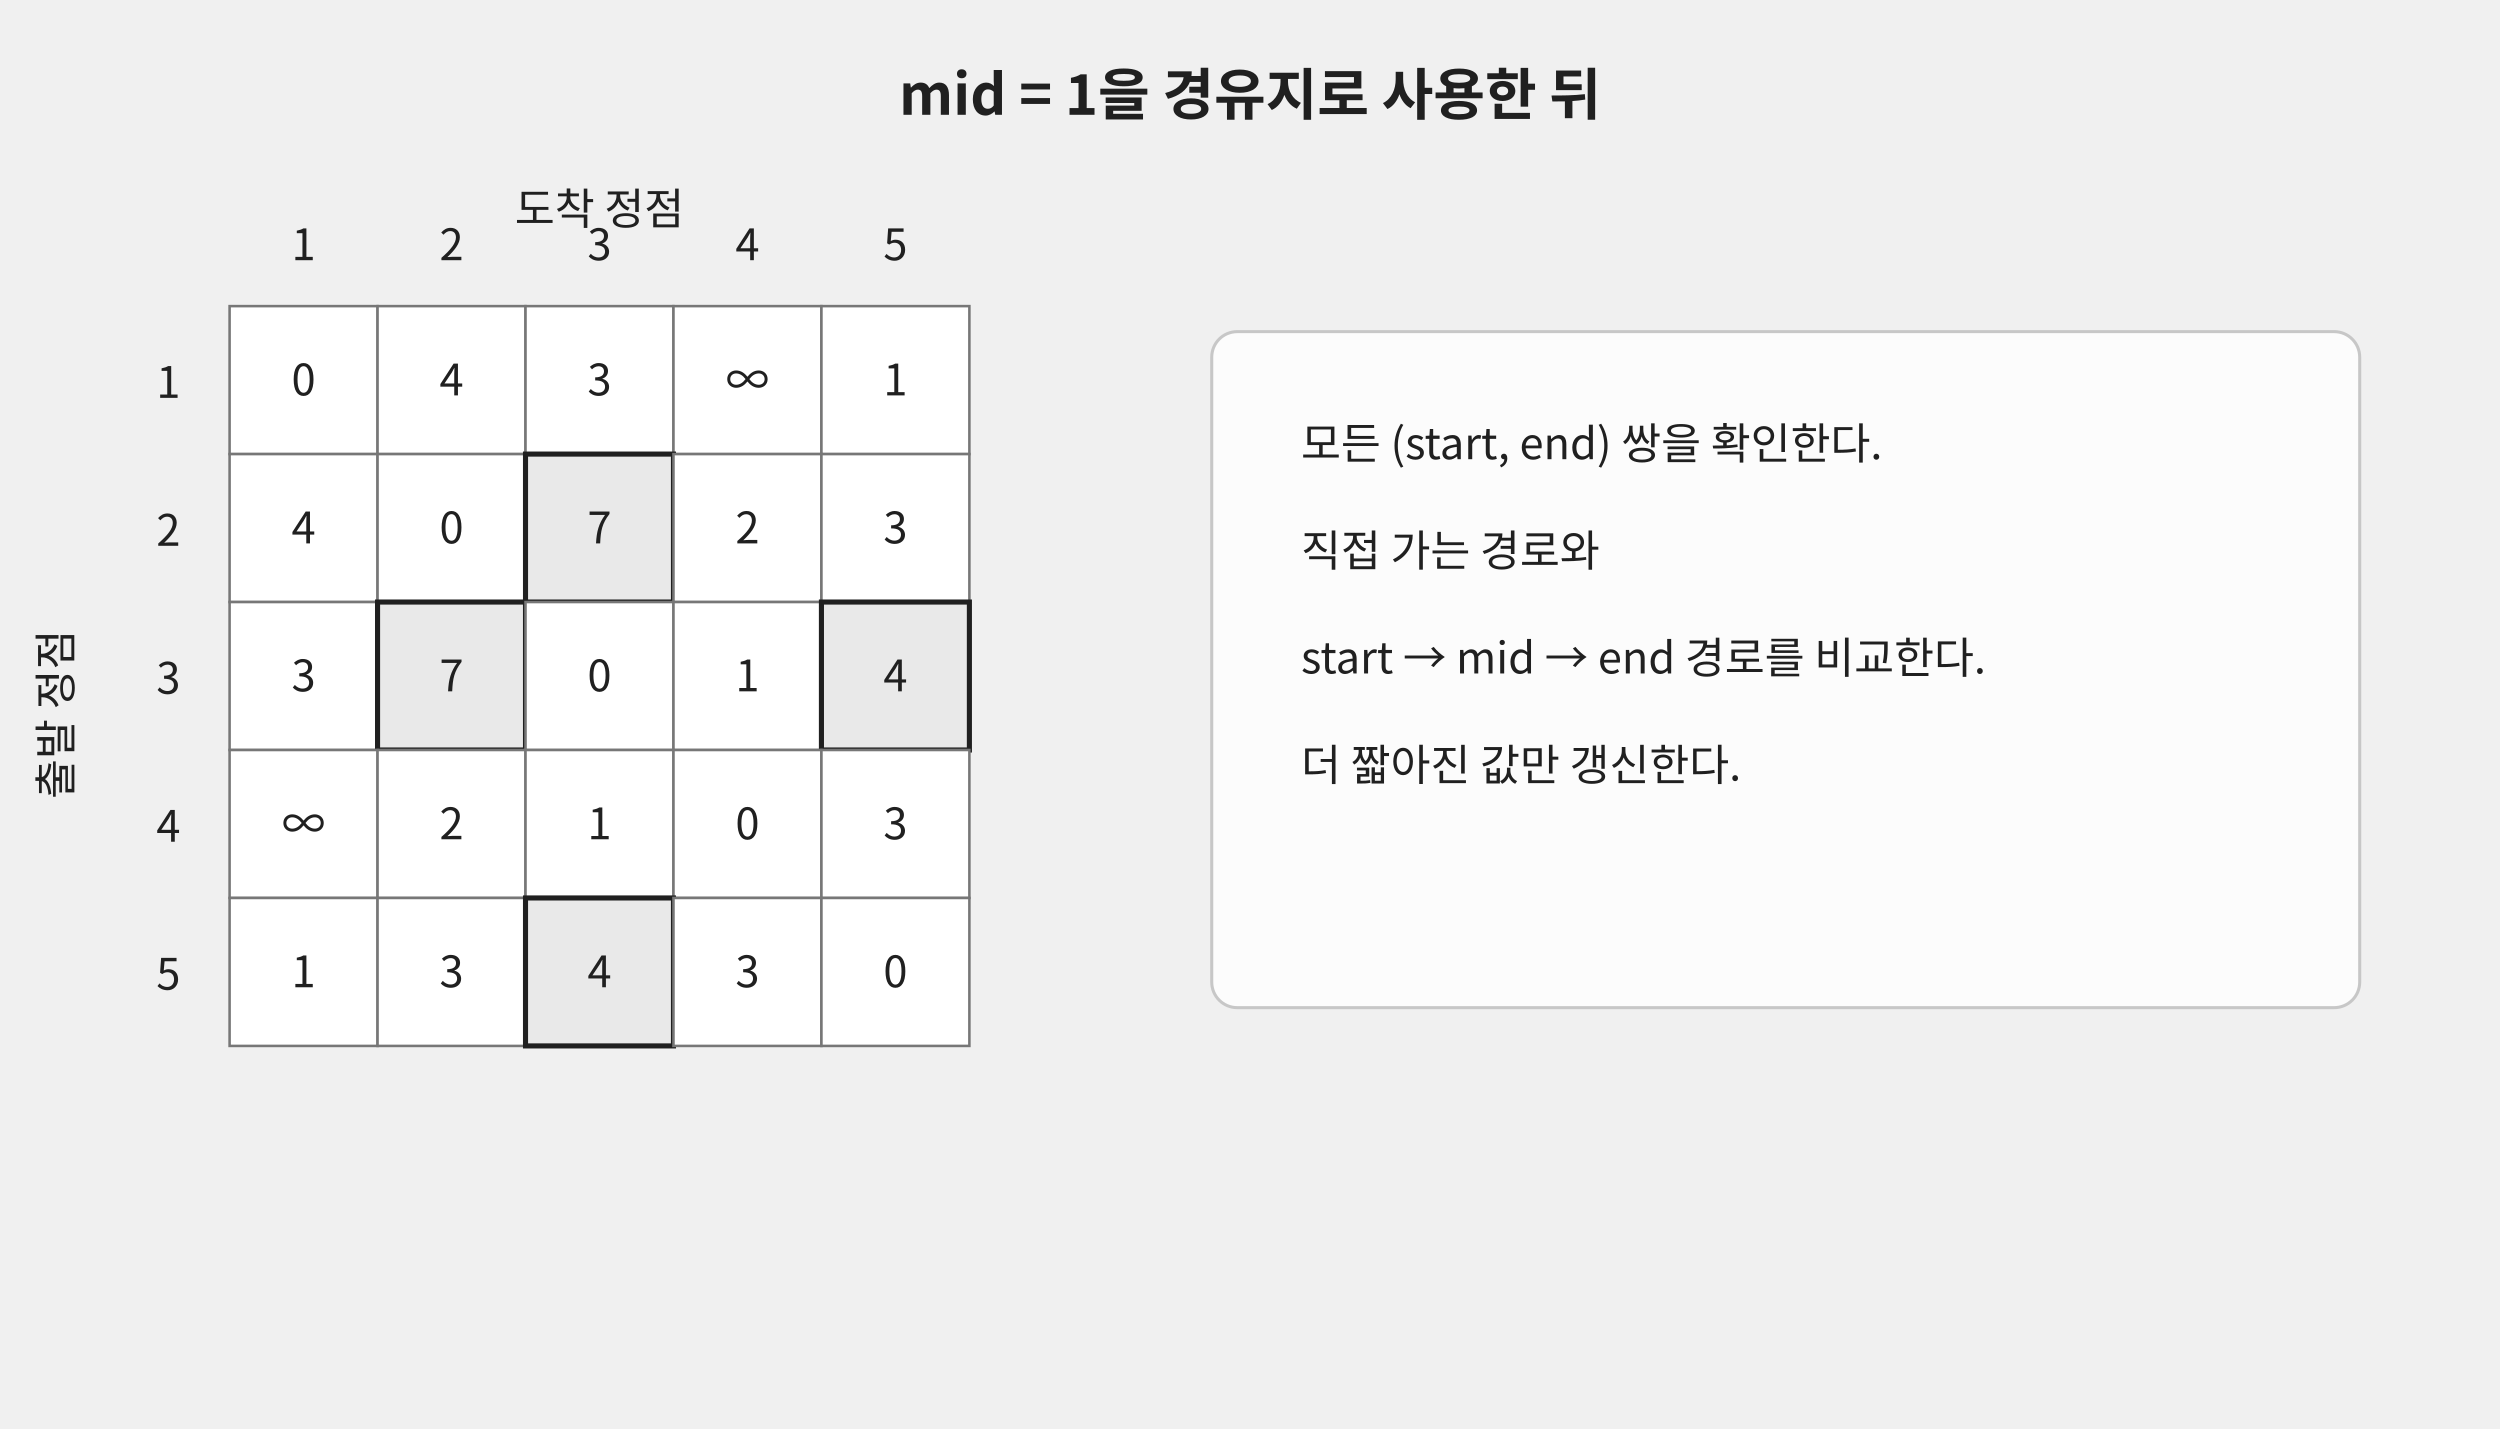
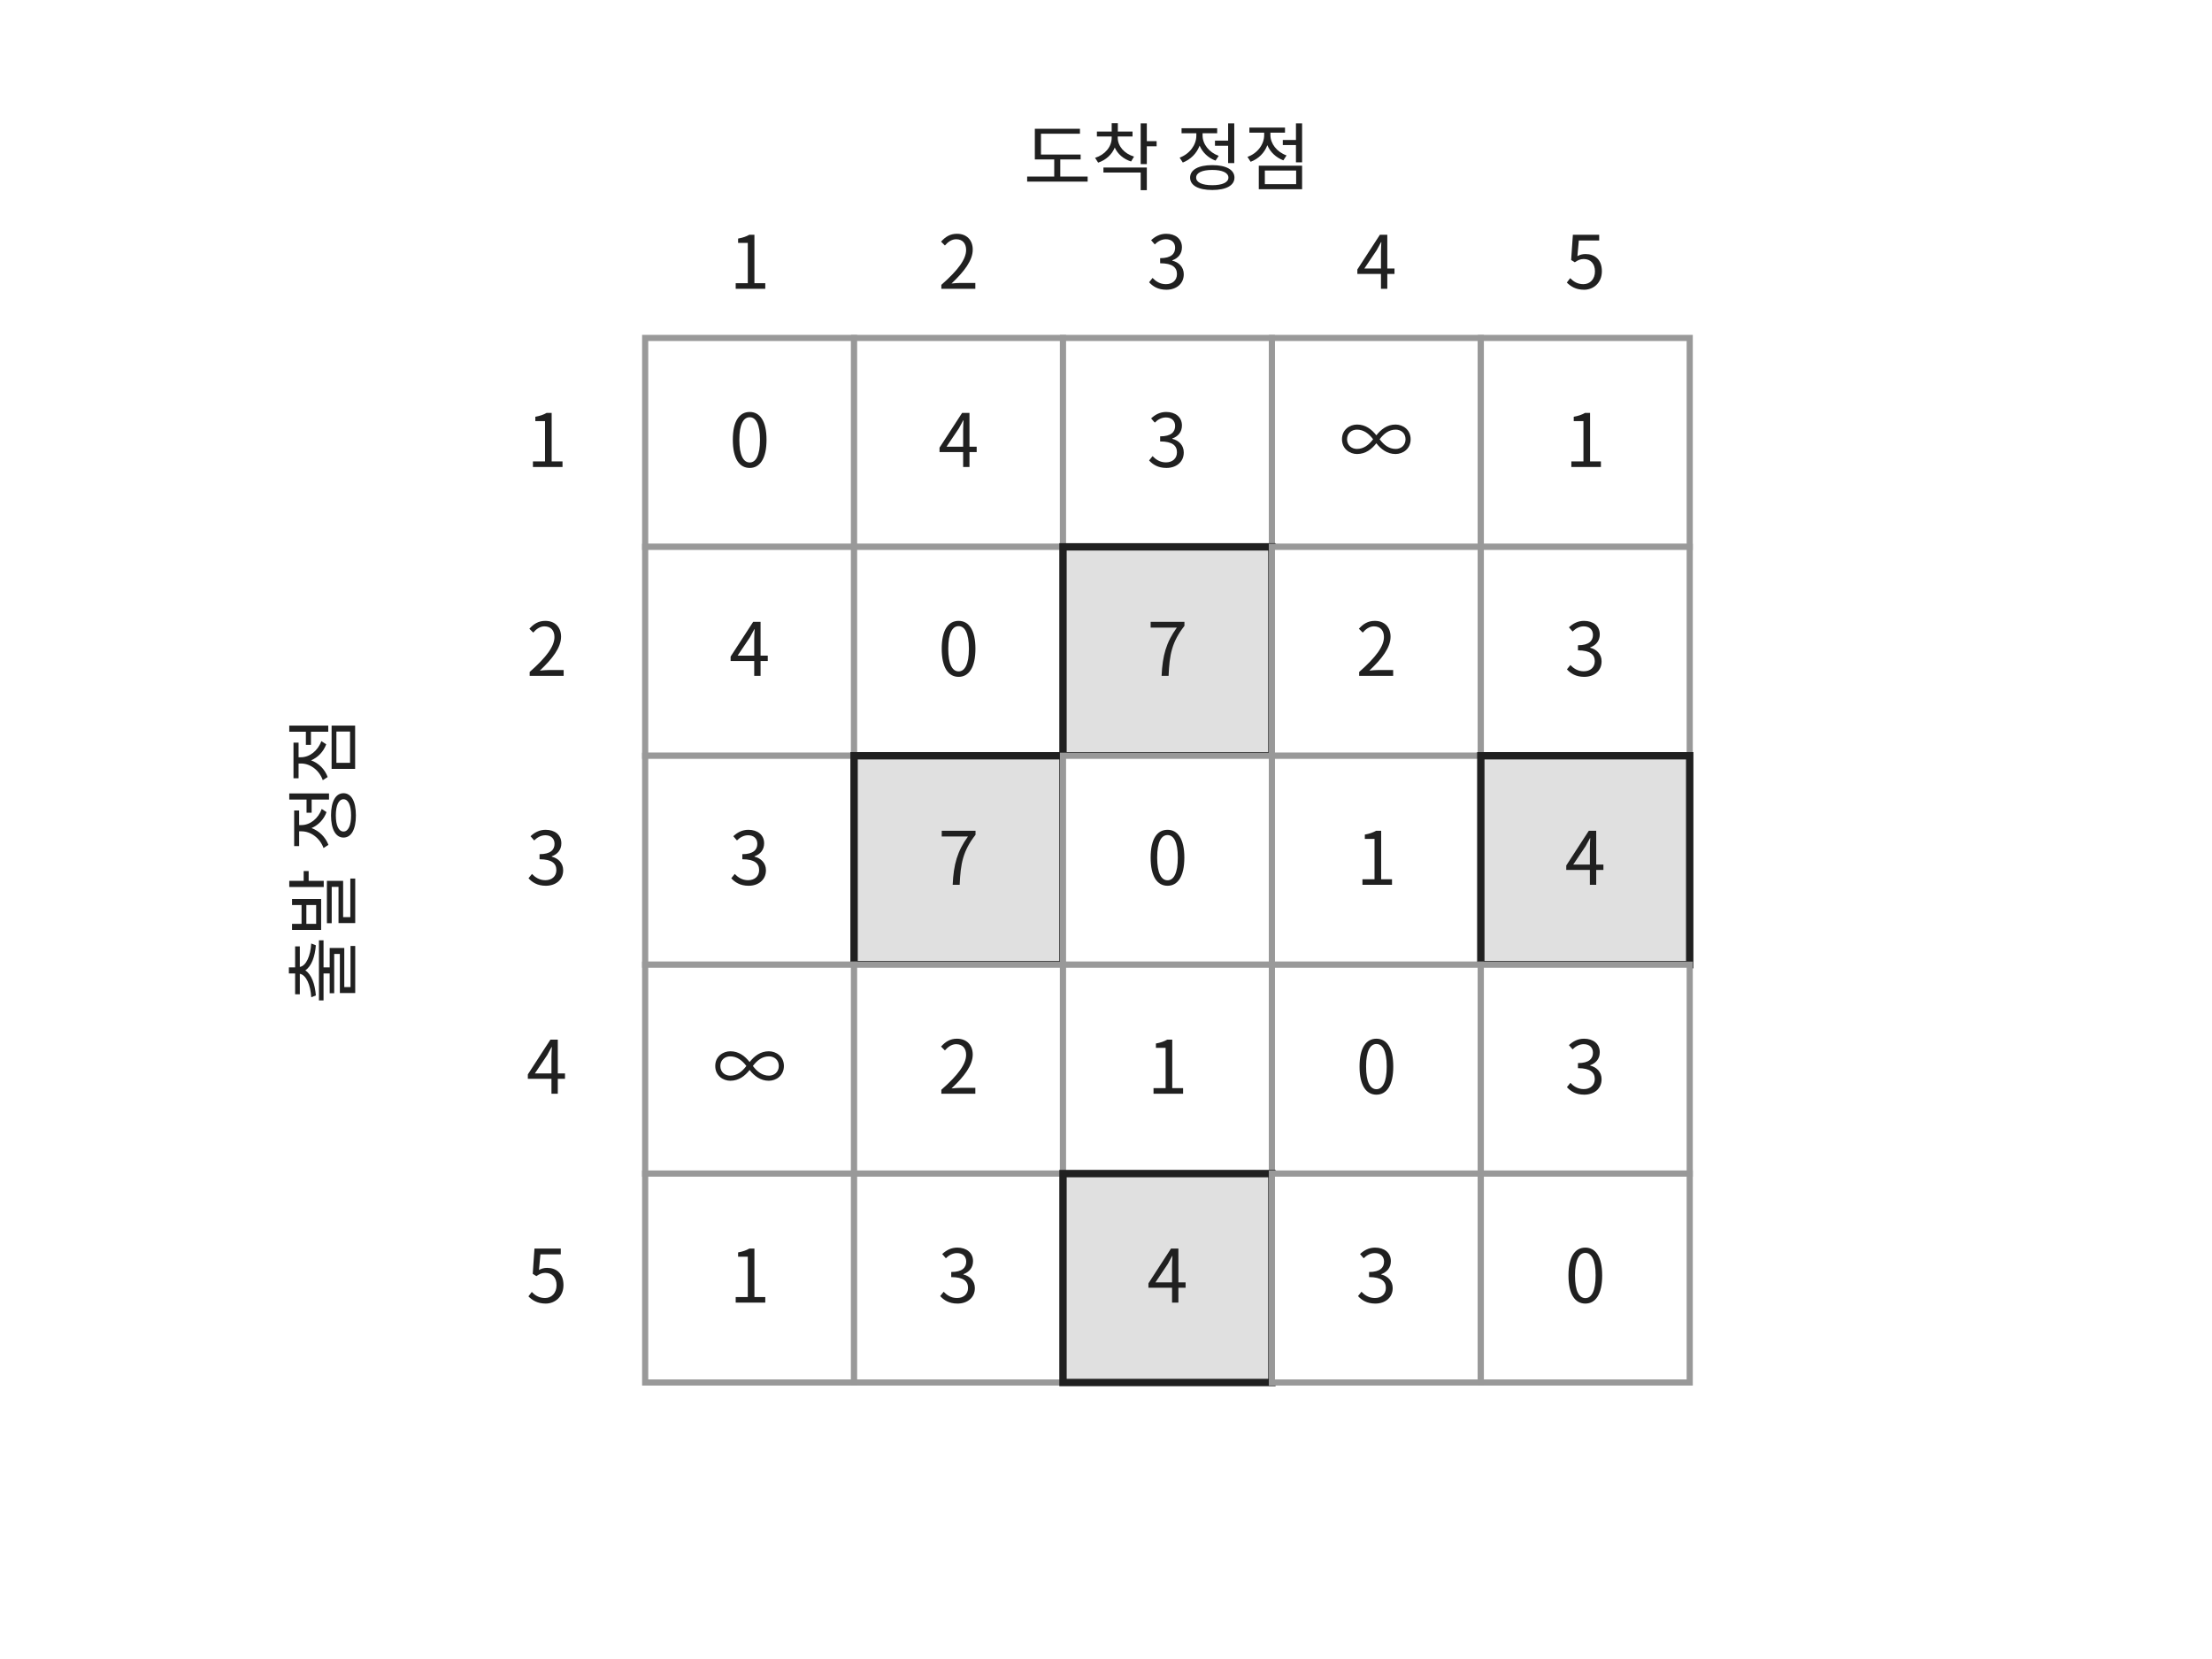
- <svg xmlns="http://www.w3.org/2000/svg" width="980" height="560" viewBox="0 0 980 560">
+ <svg xmlns="http://www.w3.org/2000/svg" width="360" height="270" viewBox="0 0 360 270">
+   <rect width="100%" height="100%" fill="white" />
  <style>
- text { font-family: "Noto Sans CJK KR", "Malgun Gothic", Arial, sans-serif; fill:#202020; }
- .title { font-size:22px; font-weight:700; } .label { font-size:17px; } .small { font-size:14px; fill:#555; }
- .cell { fill:white; stroke:#777; stroke-width:1; } .changed { fill:#e9e9e9; stroke:#202020; stroke-width:2; }
- .node { fill:white; stroke:#555; stroke-width:1.4; } .edge { stroke:#777; stroke-width:1.5; }
- .panel { fill:#fcfcfc; stroke:#c7c7c7; stroke-width:1.2; rx:10; }
+ text{font-family:"Noto Sans CJK KR","Noto Sans KR","Apple SD Gothic Neo","Malgun Gothic",sans-serif;fill:#202020}
+ .axis{font-size:12px}
+ .num{font-size:12px}
+ .cell{fill:white;stroke:#999;stroke-width:1}
+ .cellHi{fill:#e0e0e0;stroke:#202020;stroke-width:1.2}
</style>
-   <text x="490.0" y="45" text-anchor="middle" class="title">mid = 1을 경유지로 사용한 뒤</text>
-   <text x="235" y="88" text-anchor="middle" class="label">도착 정점</text>
-   <text x="28" y="280" transform="rotate(-90 28 280)" text-anchor="middle" class="label">출발 정점</text>
-   <text x="119.0" y="102" text-anchor="middle" class="label">1</text>
-   <text x="66" y="155.96" text-anchor="middle" class="label">1</text>
-   <text x="177.0" y="102" text-anchor="middle" class="label">2</text>
-   <text x="66" y="213.96" text-anchor="middle" class="label">2</text>
-   <text x="235.0" y="102" text-anchor="middle" class="label">3</text>
-   <text x="66" y="271.96" text-anchor="middle" class="label">3</text>
-   <text x="293.0" y="102" text-anchor="middle" class="label">4</text>
-   <text x="66" y="329.96" text-anchor="middle" class="label">4</text>
-   <text x="351.0" y="102" text-anchor="middle" class="label">5</text>
-   <text x="66" y="387.96" text-anchor="middle" class="label">5</text>
-   <rect x="90" y="120" width="58" height="58" class="cell" />
-   <text x="119.0" y="155.0" text-anchor="middle" class="label">0</text>
-   <rect x="148" y="120" width="58" height="58" class="cell" />
-   <text x="177.0" y="155.0" text-anchor="middle" class="label">4</text>
-   <rect x="206" y="120" width="58" height="58" class="cell" />
-   <text x="235.0" y="155.0" text-anchor="middle" class="label">3</text>
-   <rect x="264" y="120" width="58" height="58" class="cell" />
-   <text x="293.0" y="155.0" text-anchor="middle" class="label">∞</text>
-   <rect x="322" y="120" width="58" height="58" class="cell" />
-   <text x="351.0" y="155.0" text-anchor="middle" class="label">1</text>
-   <rect x="90" y="178" width="58" height="58" class="cell" />
-   <text x="119.0" y="213.0" text-anchor="middle" class="label">4</text>
-   <rect x="148" y="178" width="58" height="58" class="cell" />
-   <text x="177.0" y="213.0" text-anchor="middle" class="label">0</text>
-   <rect x="206" y="178" width="58" height="58" class="changed" />
-   <text x="235.0" y="213.0" text-anchor="middle" class="label">7</text>
-   <rect x="264" y="178" width="58" height="58" class="cell" />
-   <text x="293.0" y="213.0" text-anchor="middle" class="label">2</text>
-   <rect x="322" y="178" width="58" height="58" class="cell" />
-   <text x="351.0" y="213.0" text-anchor="middle" class="label">3</text>
-   <rect x="90" y="236" width="58" height="58" class="cell" />
-   <text x="119.0" y="271.0" text-anchor="middle" class="label">3</text>
-   <rect x="148" y="236" width="58" height="58" class="changed" />
-   <text x="177.0" y="271.0" text-anchor="middle" class="label">7</text>
-   <rect x="206" y="236" width="58" height="58" class="cell" />
-   <text x="235.0" y="271.0" text-anchor="middle" class="label">0</text>
-   <rect x="264" y="236" width="58" height="58" class="cell" />
-   <text x="293.0" y="271.0" text-anchor="middle" class="label">1</text>
-   <rect x="322" y="236" width="58" height="58" class="changed" />
-   <text x="351.0" y="271.0" text-anchor="middle" class="label">4</text>
-   <rect x="90" y="294" width="58" height="58" class="cell" />
-   <text x="119.0" y="329.0" text-anchor="middle" class="label">∞</text>
-   <rect x="148" y="294" width="58" height="58" class="cell" />
-   <text x="177.0" y="329.0" text-anchor="middle" class="label">2</text>
-   <rect x="206" y="294" width="58" height="58" class="cell" />
-   <text x="235.0" y="329.0" text-anchor="middle" class="label">1</text>
-   <rect x="264" y="294" width="58" height="58" class="cell" />
-   <text x="293.0" y="329.0" text-anchor="middle" class="label">0</text>
-   <rect x="322" y="294" width="58" height="58" class="cell" />
-   <text x="351.0" y="329.0" text-anchor="middle" class="label">3</text>
-   <rect x="90" y="352" width="58" height="58" class="cell" />
-   <text x="119.0" y="387.0" text-anchor="middle" class="label">1</text>
-   <rect x="148" y="352" width="58" height="58" class="cell" />
-   <text x="177.0" y="387.0" text-anchor="middle" class="label">3</text>
-   <rect x="206" y="352" width="58" height="58" class="changed" />
-   <text x="235.0" y="387.0" text-anchor="middle" class="label">4</text>
-   <rect x="264" y="352" width="58" height="58" class="cell" />
-   <text x="293.0" y="387.0" text-anchor="middle" class="label">3</text>
-   <rect x="322" y="352" width="58" height="58" class="cell" />
-   <text x="351.0" y="387.0" text-anchor="middle" class="label">0</text>
-   <rect x="475" y="130" width="450" height="265" class="panel" />
-   <text x="510" y="180" class="label">모든 (start, end) 쌍을 확인한다.</text>
-   <text x="510" y="222" class="label">직접 가는 경로와</text>
-   <text x="510" y="264" class="label">start → mid → end 경로를 비교한다.</text>
-   <text x="510" y="306" class="label">더 짧아진 값만 갱신한다.</text>
+   <text x="190.0" y="30" text-anchor="middle" class="axis">도착 정점</text>
+   <text x="57" y="140.0" text-anchor="middle" class="axis" transform="rotate(-90 57 140.0)">출발 정점</text>
+   <text x="122.0" y="47" text-anchor="middle" class="num">1</text>
+   <text x="89" y="76.0" text-anchor="middle" class="num">1</text>
+   <text x="156.0" y="47" text-anchor="middle" class="num">2</text>
+   <text x="89" y="110.0" text-anchor="middle" class="num">2</text>
+   <text x="190.0" y="47" text-anchor="middle" class="num">3</text>
+   <text x="89" y="144.0" text-anchor="middle" class="num">3</text>
+   <text x="224.0" y="47" text-anchor="middle" class="num">4</text>
+   <text x="89" y="178.0" text-anchor="middle" class="num">4</text>
+   <text x="258.0" y="47" text-anchor="middle" class="num">5</text>
+   <text x="89" y="212.0" text-anchor="middle" class="num">5</text>
+   <rect x="105" y="55" width="34" height="34" class="cell" />
+   <text x="122.0" y="76.0" text-anchor="middle" class="num">0</text>
+   <rect x="139" y="55" width="34" height="34" class="cell" />
+   <text x="156.0" y="76.0" text-anchor="middle" class="num">4</text>
+   <rect x="173" y="55" width="34" height="34" class="cell" />
+   <text x="190.0" y="76.0" text-anchor="middle" class="num">3</text>
+   <rect x="207" y="55" width="34" height="34" class="cell" />
+   <text x="224.0" y="76.0" text-anchor="middle" class="num">∞</text>
+   <rect x="241" y="55" width="34" height="34" class="cell" />
+   <text x="258.0" y="76.0" text-anchor="middle" class="num">1</text>
+   <rect x="105" y="89" width="34" height="34" class="cell" />
+   <text x="122.0" y="110.0" text-anchor="middle" class="num">4</text>
+   <rect x="139" y="89" width="34" height="34" class="cell" />
+   <text x="156.0" y="110.0" text-anchor="middle" class="num">0</text>
+   <rect x="173" y="89" width="34" height="34" class="cellHi" />
+   <text x="190.0" y="110.0" text-anchor="middle" class="num">7</text>
+   <rect x="207" y="89" width="34" height="34" class="cell" />
+   <text x="224.0" y="110.0" text-anchor="middle" class="num">2</text>
+   <rect x="241" y="89" width="34" height="34" class="cell" />
+   <text x="258.0" y="110.0" text-anchor="middle" class="num">3</text>
+   <rect x="105" y="123" width="34" height="34" class="cell" />
+   <text x="122.0" y="144.0" text-anchor="middle" class="num">3</text>
+   <rect x="139" y="123" width="34" height="34" class="cellHi" />
+   <text x="156.0" y="144.0" text-anchor="middle" class="num">7</text>
+   <rect x="173" y="123" width="34" height="34" class="cell" />
+   <text x="190.0" y="144.0" text-anchor="middle" class="num">0</text>
+   <rect x="207" y="123" width="34" height="34" class="cell" />
+   <text x="224.0" y="144.0" text-anchor="middle" class="num">1</text>
+   <rect x="241" y="123" width="34" height="34" class="cellHi" />
+   <text x="258.0" y="144.0" text-anchor="middle" class="num">4</text>
+   <rect x="105" y="157" width="34" height="34" class="cell" />
+   <text x="122.0" y="178.0" text-anchor="middle" class="num">∞</text>
+   <rect x="139" y="157" width="34" height="34" class="cell" />
+   <text x="156.0" y="178.0" text-anchor="middle" class="num">2</text>
+   <rect x="173" y="157" width="34" height="34" class="cell" />
+   <text x="190.0" y="178.0" text-anchor="middle" class="num">1</text>
+   <rect x="207" y="157" width="34" height="34" class="cell" />
+   <text x="224.0" y="178.0" text-anchor="middle" class="num">0</text>
+   <rect x="241" y="157" width="34" height="34" class="cell" />
+   <text x="258.0" y="178.0" text-anchor="middle" class="num">3</text>
+   <rect x="105" y="191" width="34" height="34" class="cell" />
+   <text x="122.0" y="212.0" text-anchor="middle" class="num">1</text>
+   <rect x="139" y="191" width="34" height="34" class="cell" />
+   <text x="156.0" y="212.0" text-anchor="middle" class="num">3</text>
+   <rect x="173" y="191" width="34" height="34" class="cellHi" />
+   <text x="190.0" y="212.0" text-anchor="middle" class="num">4</text>
+   <rect x="207" y="191" width="34" height="34" class="cell" />
+   <text x="224.0" y="212.0" text-anchor="middle" class="num">3</text>
+   <rect x="241" y="191" width="34" height="34" class="cell" />
+   <text x="258.0" y="212.0" text-anchor="middle" class="num">0</text>
</svg>
